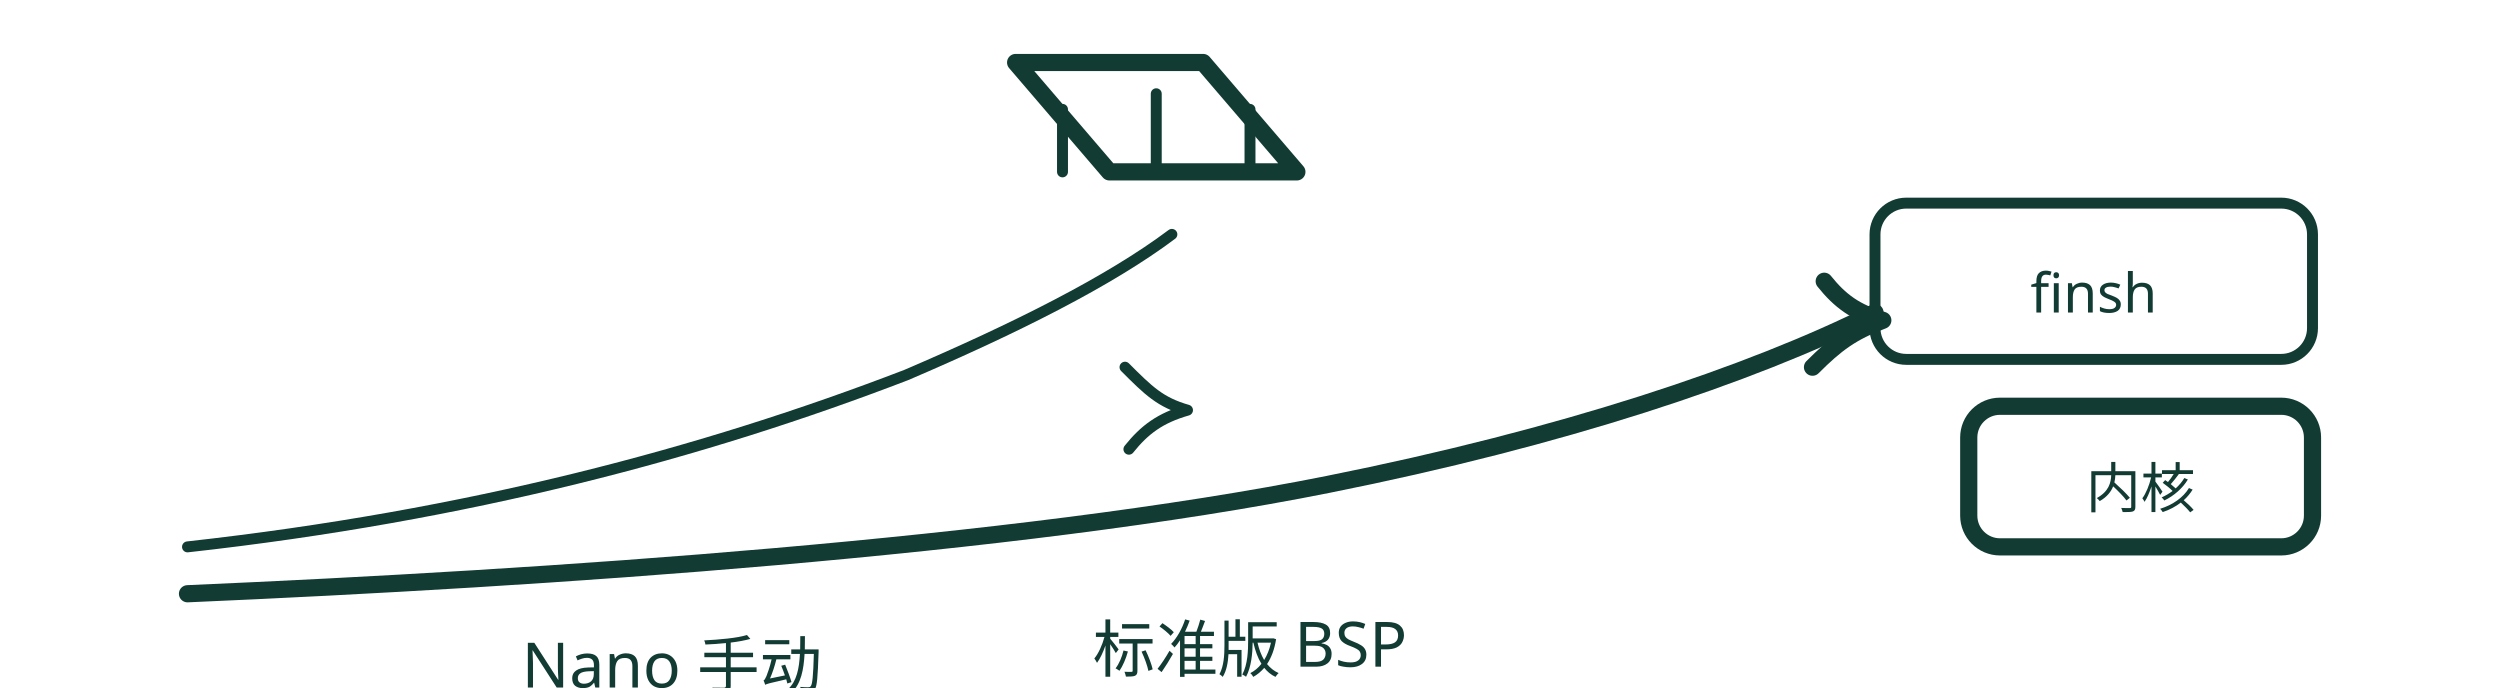
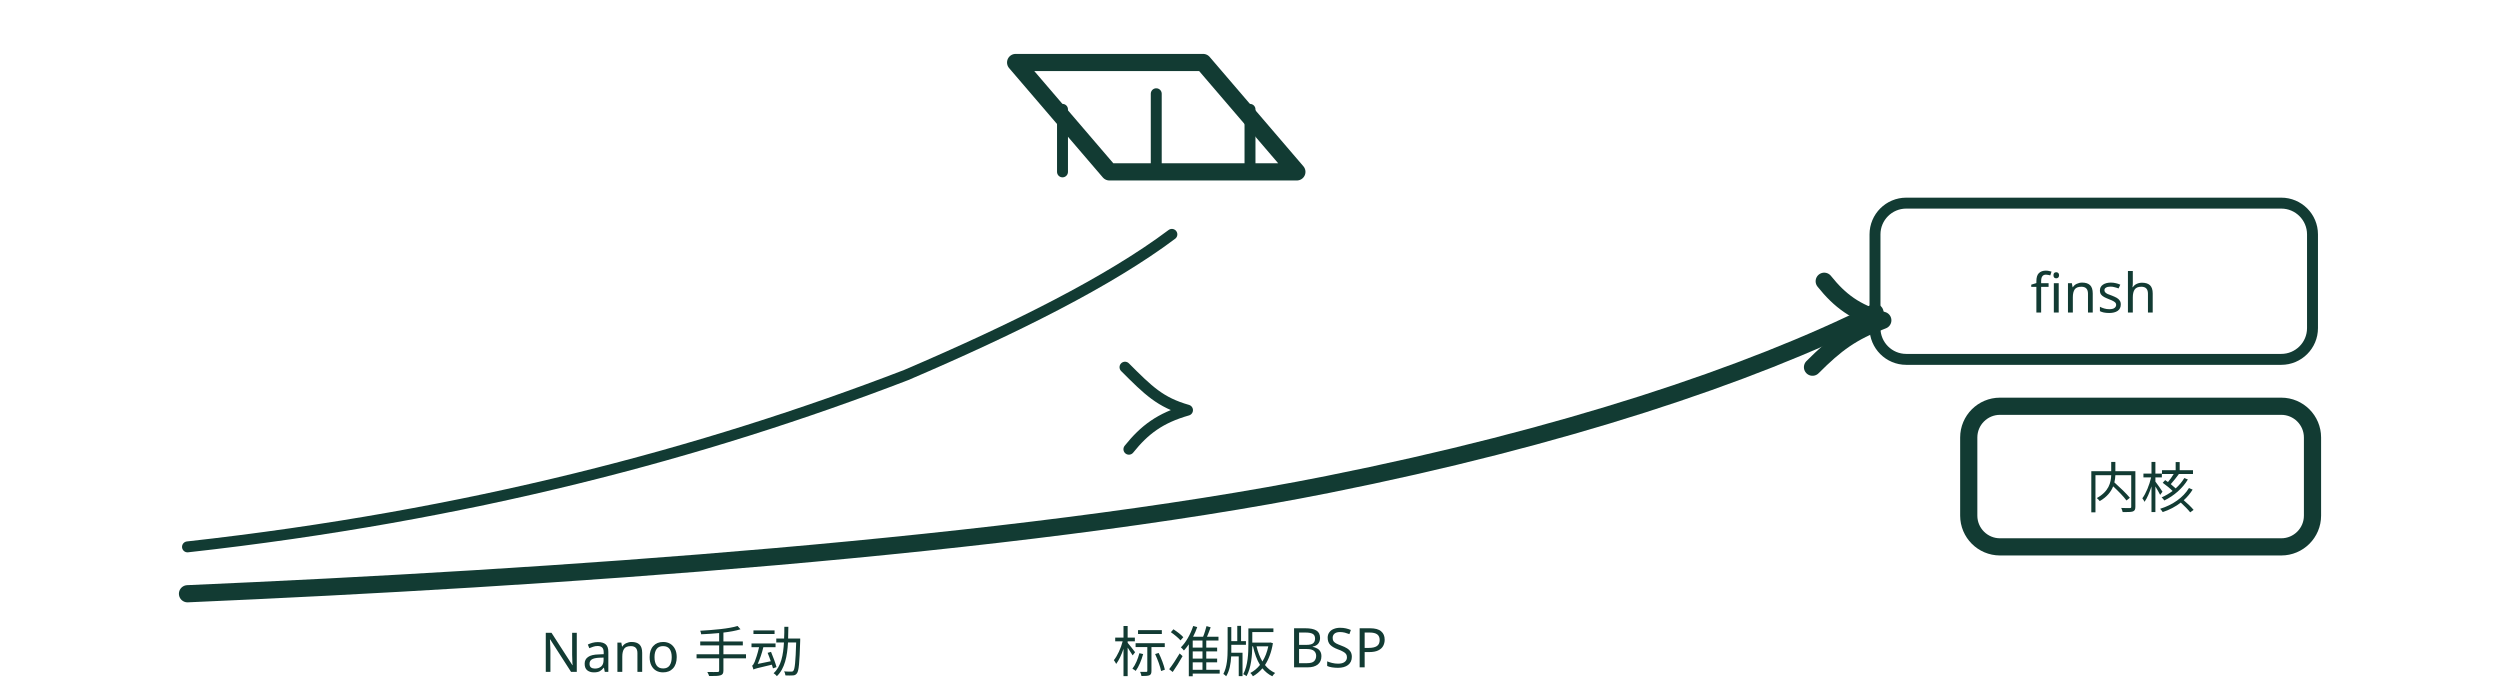
<svg xmlns="http://www.w3.org/2000/svg" viewBox="0 0 320 88" role="img" aria-label="两条移植路：Nano 小径直上山，标准版大路过设备框架" fill="none" stroke="var(--cover-ink, #123b33)" stroke-linecap="round" stroke-linejoin="round">
  <path d="M24 70 C 60 66, 90 58, 116 48 C 130 42, 142 36, 150 30" stroke-width="1.4" />
  <path d="M24 76 C 70 74, 130 70, 170 62 C 200 56, 224 48, 240 40" stroke-width="2.2" />
  <path d="M144 47 C 147 50, 148.5 51.5, 152 52.5 C 148.5 53.5, 146.5 55, 144.5 57.5" stroke-width="1.4" />
  <path d="M232 47 C 235 44, 237 42.5, 241 41 C 237.5 40, 235.5 38.5, 233.5 36" stroke-width="2.2" />
  <path d="M142 22 L166 22 L154 8 L130 8 Z" stroke-width="2.2" />
  <path d="M136 22 L136 14 M148 22 L148 12 M160 22 L160 14" stroke-width="1.4" />
  <rect x="240" y="26" width="56" height="20" rx="4" stroke-width="1.4" />
  <text x="268" y="40" font-family="sans-serif" font-size="7" fill="var(--cover-ink, #123b33)" stroke="none" text-anchor="middle">finsh</text>
  <rect x="252" y="52" width="44" height="18" rx="4" stroke-width="2.2" />
  <text x="274" y="65" font-family="sans-serif" font-size="7" fill="var(--cover-ink, #123b33)" stroke="none" text-anchor="middle">内核</text>
-   <text x="86" y="88" font-family="sans-serif" font-size="8" fill="var(--cover-ink, #123b33)" stroke="none" text-anchor="middle">Nano 手动</text>
-   <text x="160" y="86" font-family="sans-serif" font-size="8" fill="var(--cover-ink, #123b33)" stroke="none" text-anchor="middle">标准版 BSP</text>
+   <text x="86" y="86" font-family="sans-serif" font-size="7" fill="var(--cover-ink, #123b33)" stroke="none" text-anchor="middle">Nano 手动</text>
+   <text x="160" y="86" font-family="sans-serif" font-size="7" fill="var(--cover-ink, #123b33)" stroke="none" text-anchor="middle">标准版 BSP</text>
</svg>
